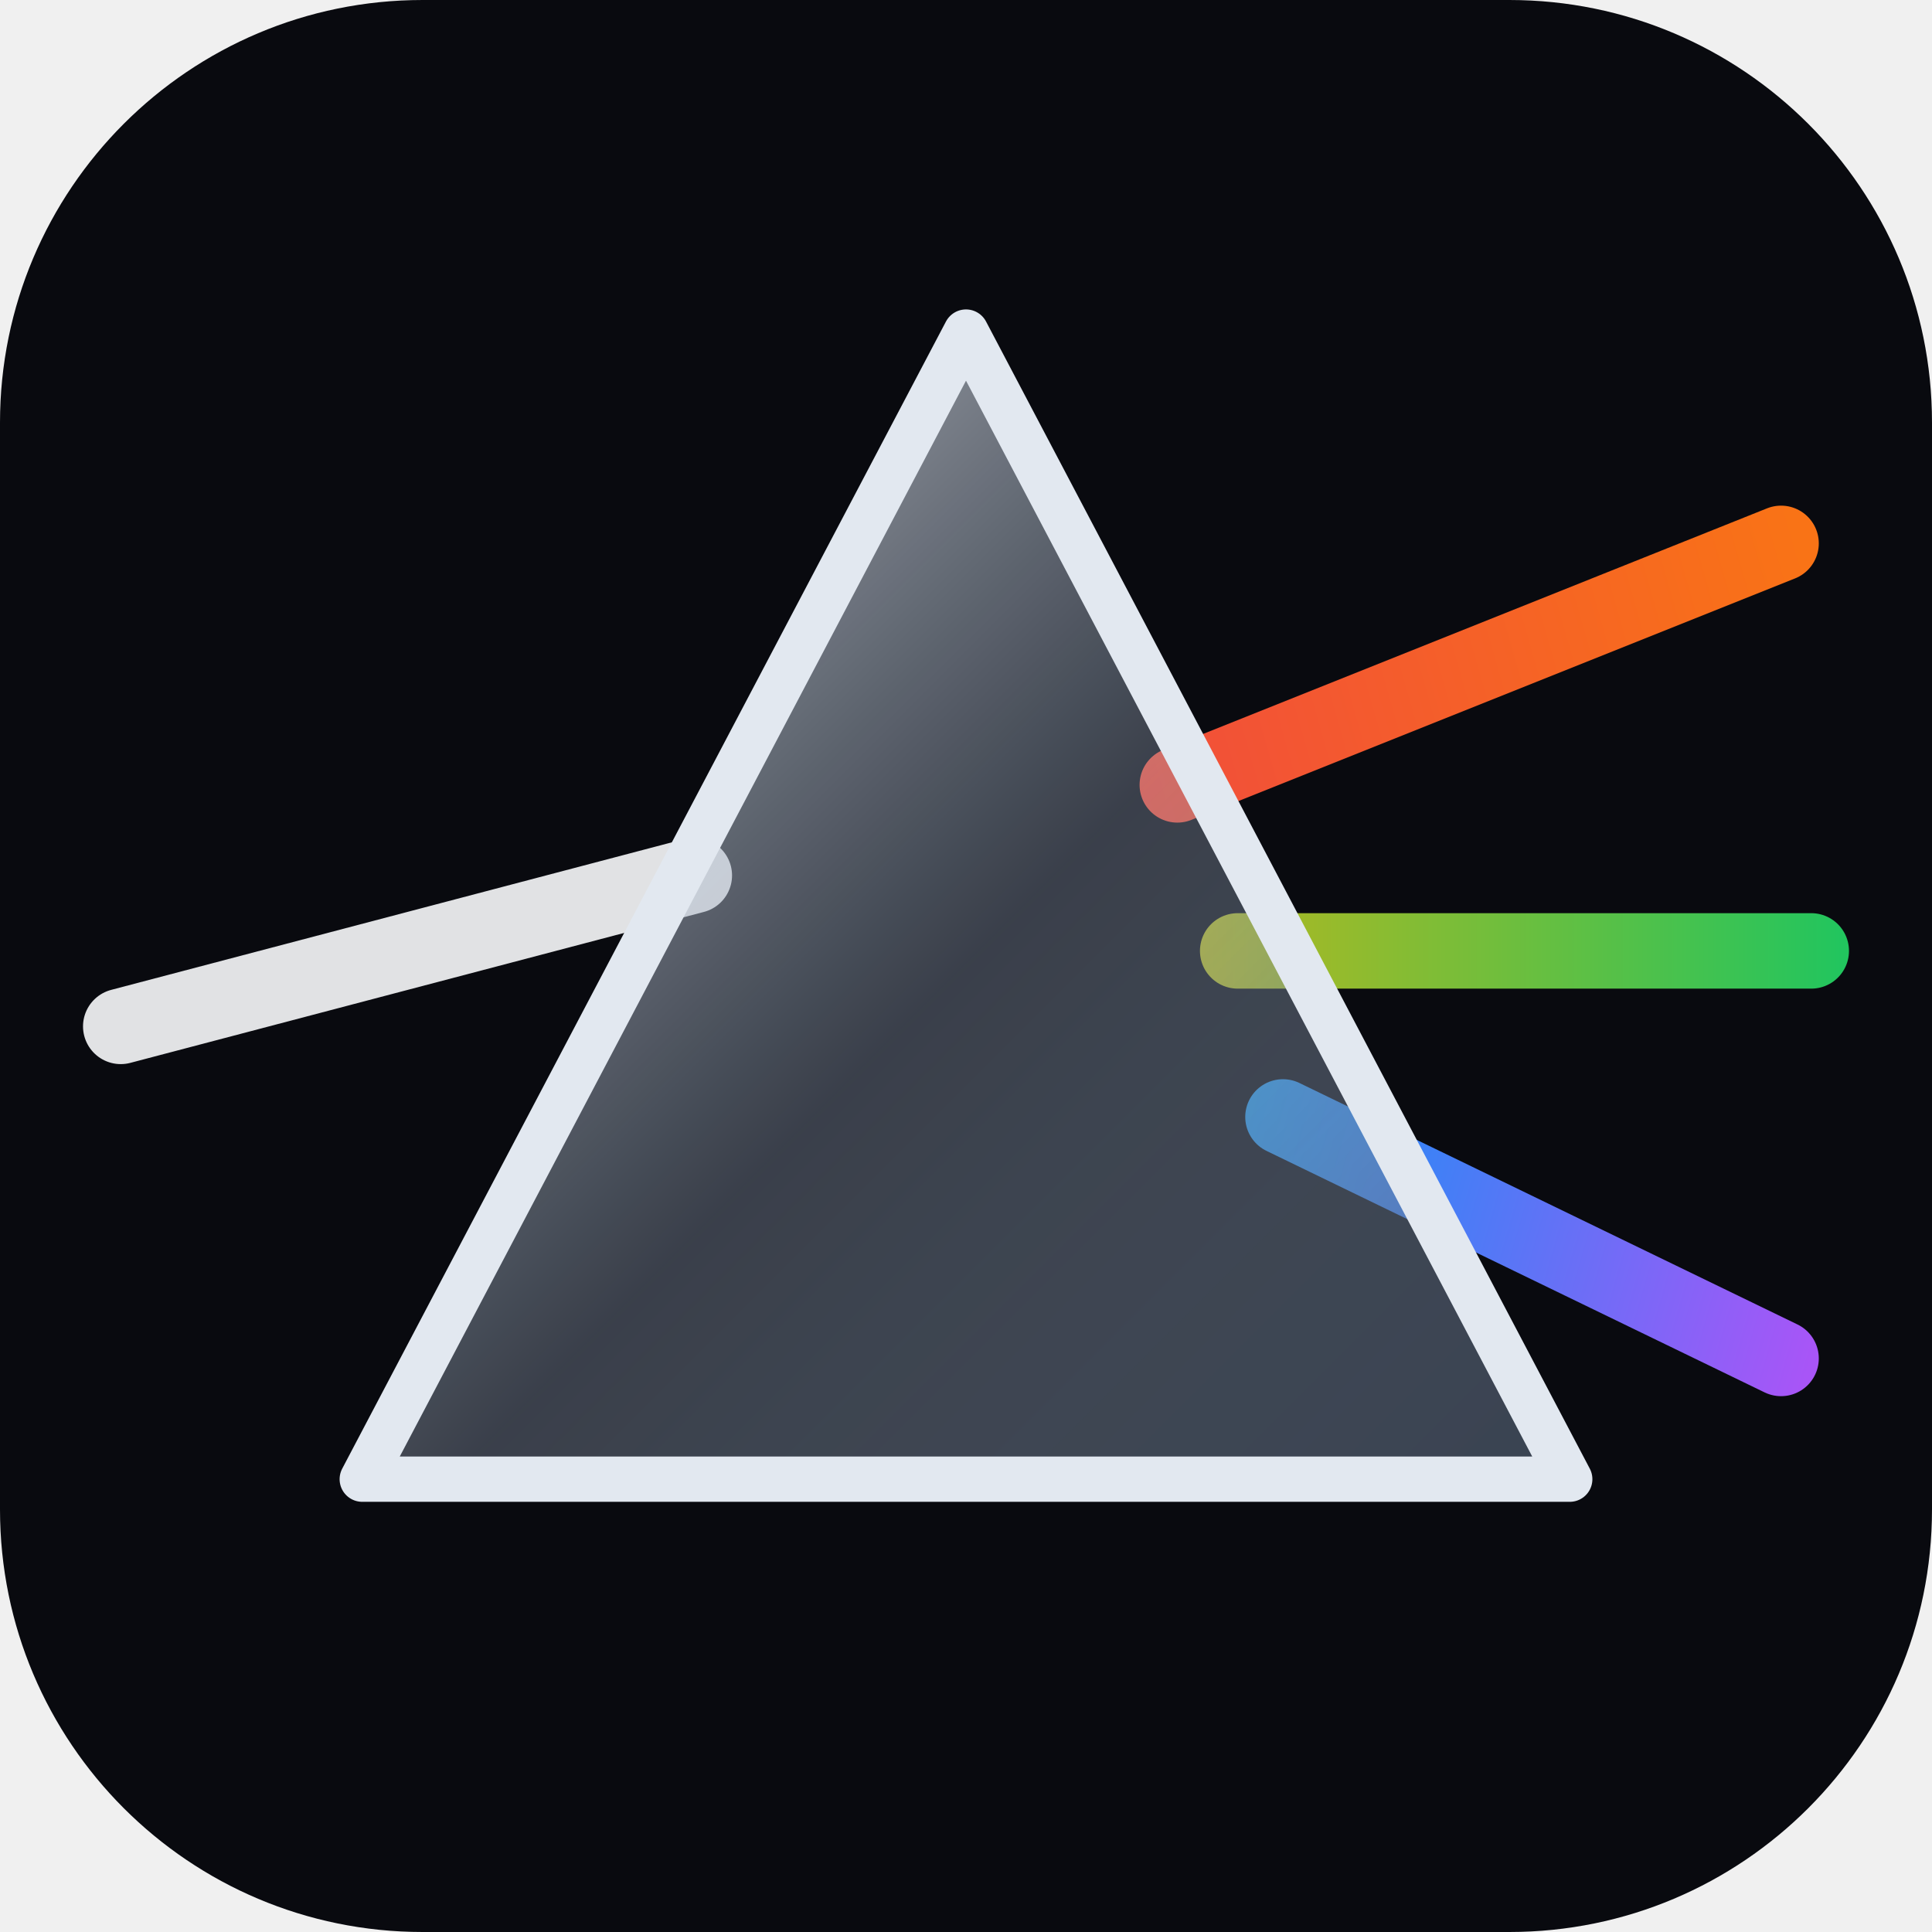
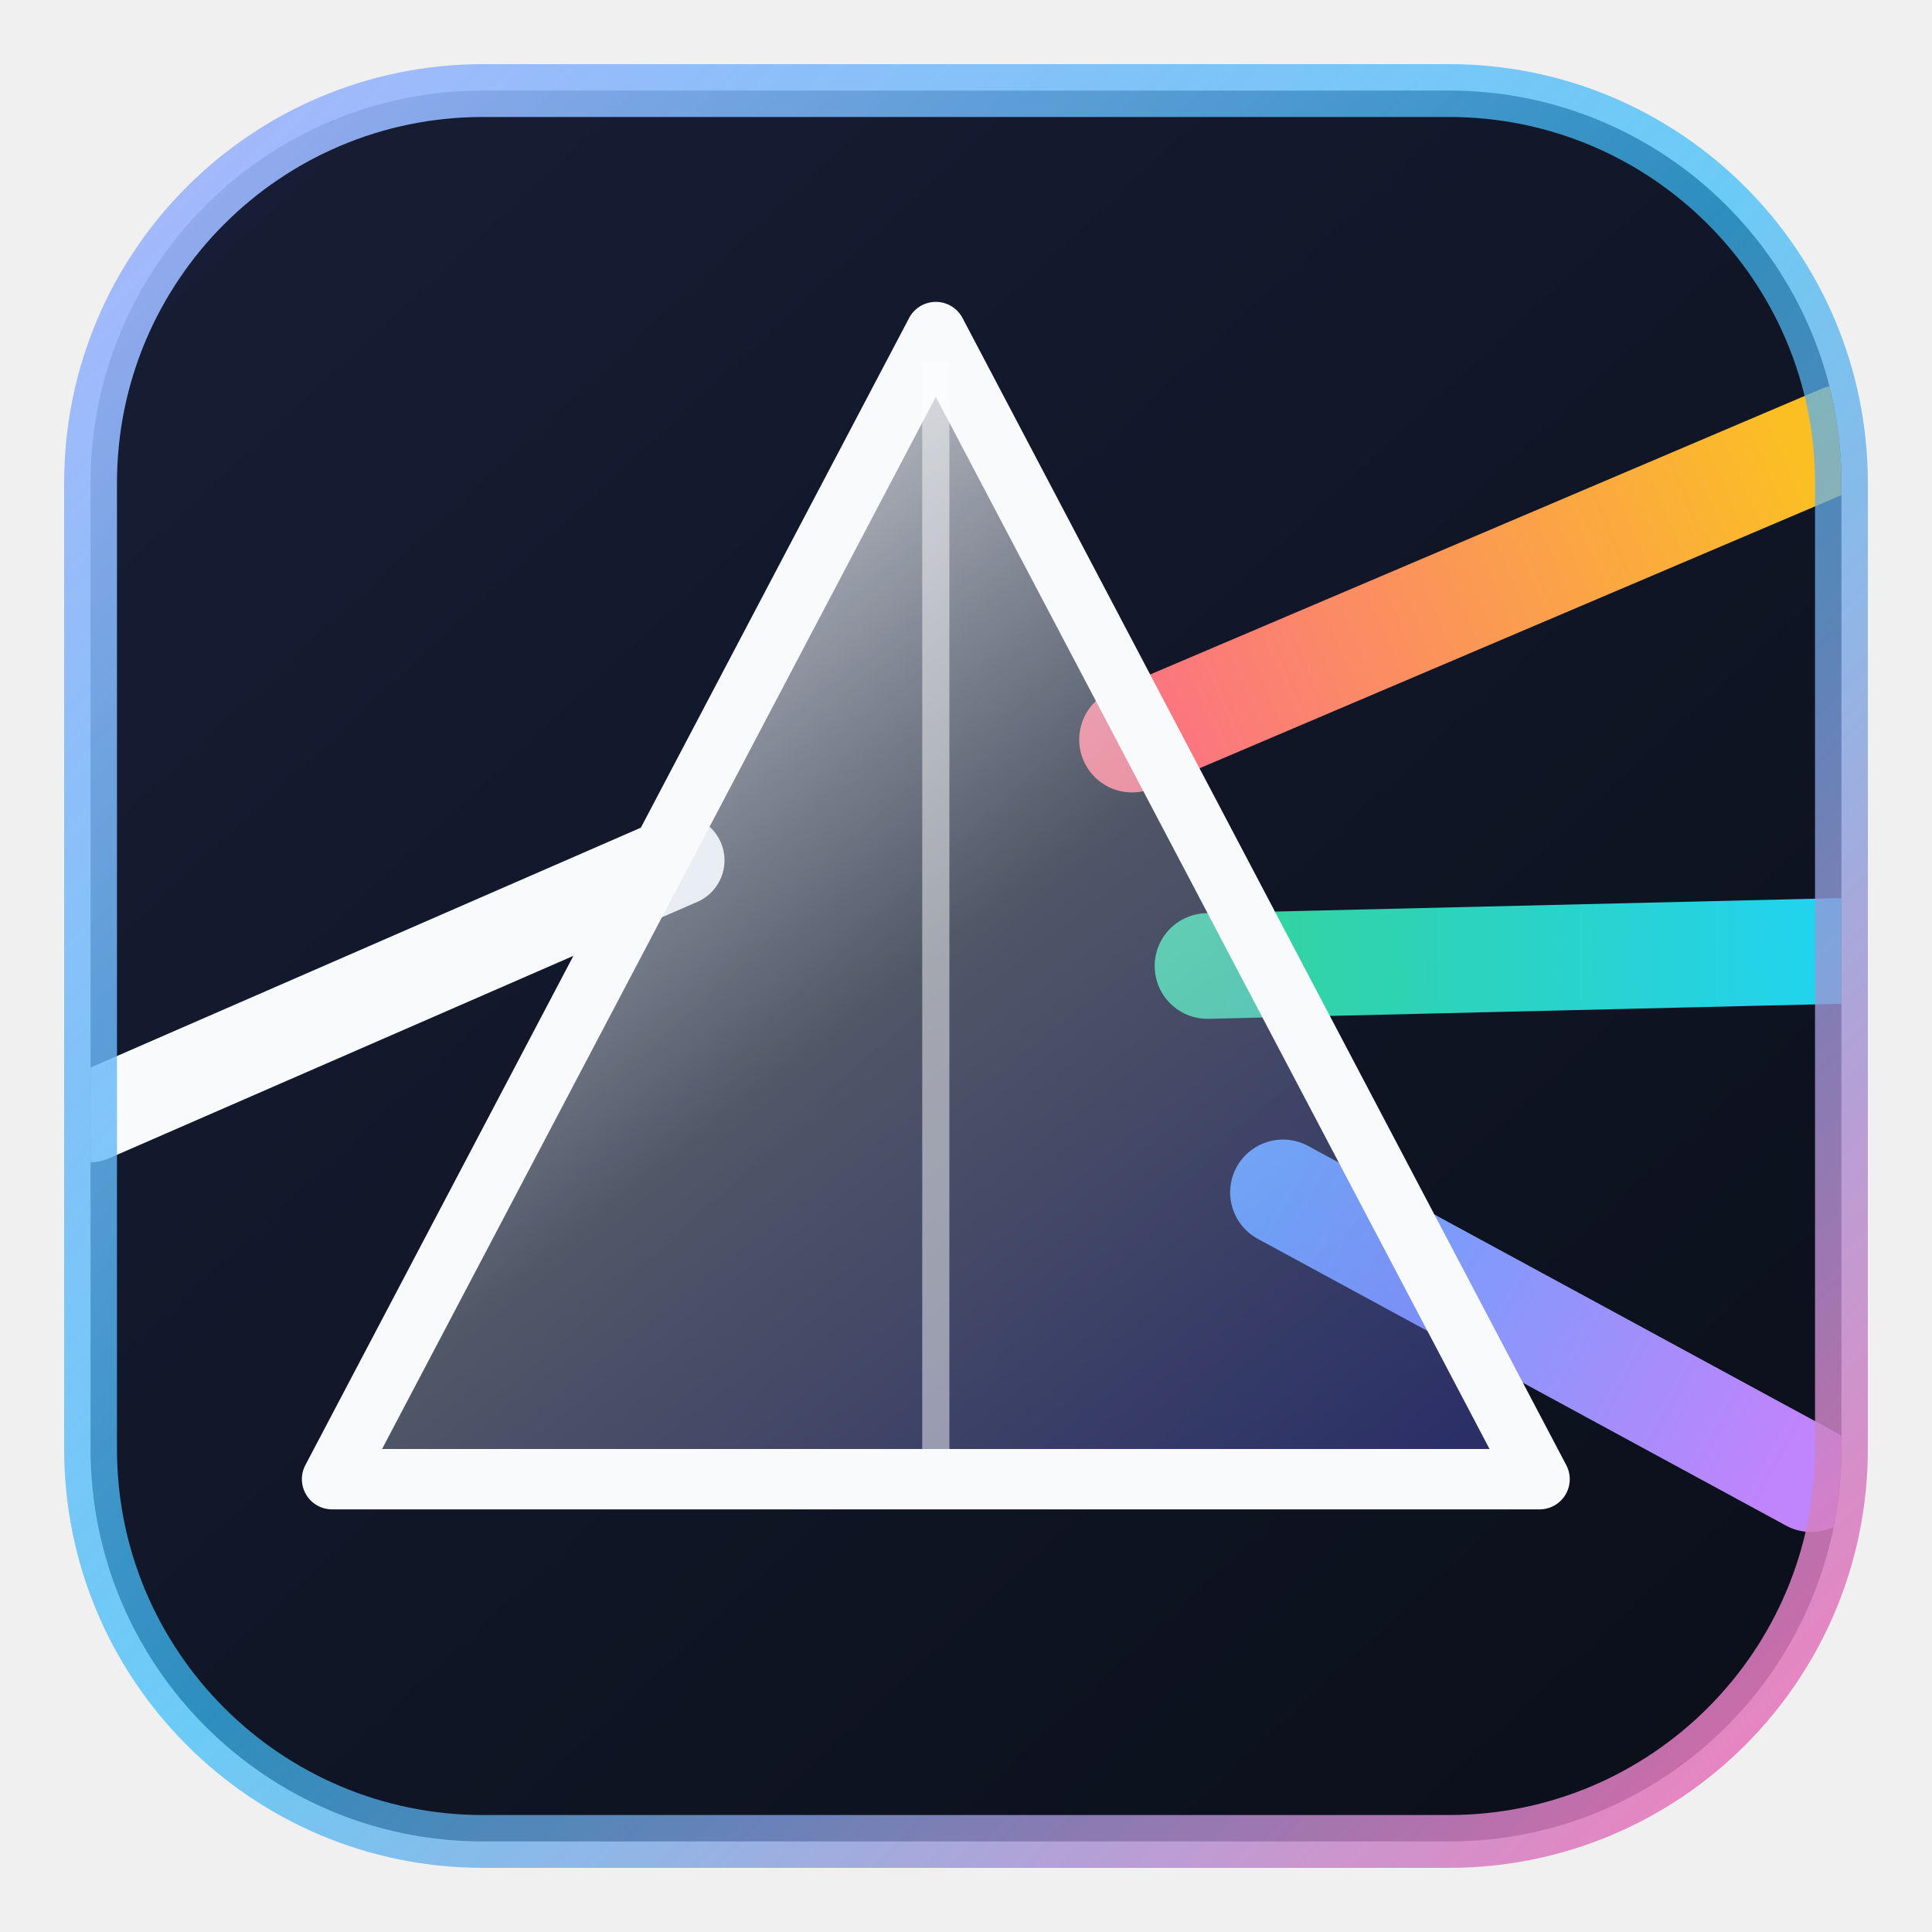
<svg xmlns="http://www.w3.org/2000/svg" viewBox="0 0 128 128" fill="none">
  <defs>
-     <linearGradient id="prismBody" x1="20" y1="20" x2="108" y2="108" gradientUnits="userSpaceOnUse">
-       <stop offset="0%" stop-color="#F8FAFC" stop-opacity="0.95" />
-       <stop offset="50%" stop-color="#94A3B8" stop-opacity="0.35" />
-       <stop offset="100%" stop-color="#475569" stop-opacity="0.7" />
+     <clipPath id="pm-badge-clip">
+       <rect x="6" y="6" width="116" height="116" rx="26" />
+     </clipPath>
+     <linearGradient id="pm-bg" x1="12" y1="8" x2="116" y2="120" gradientUnits="userSpaceOnUse">
+       <stop offset="0%" stop-color="#171E35" />
+       <stop offset="100%" stop-color="#0B0F1A" />
    </linearGradient>
-     <linearGradient id="spectrum1" x1="64" y1="54" x2="120" y2="38" gradientUnits="userSpaceOnUse">
-       <stop offset="0%" stop-color="#EF4444" />
-       <stop offset="100%" stop-color="#F97316" />
+     <linearGradient id="pm-rim" x1="8" y1="8" x2="120" y2="120" gradientUnits="userSpaceOnUse">
+       <stop offset="0%" stop-color="#A5B4FC" stop-opacity="0.95" />
+       <stop offset="50%" stop-color="#38BDF8" stop-opacity="0.72" />
+       <stop offset="100%" stop-color="#F472B6" stop-opacity="0.9" />
    </linearGradient>
-     <linearGradient id="spectrum2" x1="64" y1="64" x2="122" y2="64" gradientUnits="userSpaceOnUse">
-       <stop offset="0%" stop-color="#EAB308" />
-       <stop offset="100%" stop-color="#22C55E" />
+     <linearGradient id="pm-warm" x1="75" y1="49" x2="119" y2="30" gradientUnits="userSpaceOnUse">
+       <stop offset="0%" stop-color="#FB7185" />
+       <stop offset="100%" stop-color="#FBBF24" />
    </linearGradient>
-     <linearGradient id="spectrum3" x1="64" y1="74" x2="120" y2="90" gradientUnits="userSpaceOnUse">
-       <stop offset="0%" stop-color="#06B6D4" />
-       <stop offset="50%" stop-color="#3B82F6" />
-       <stop offset="100%" stop-color="#A855F7" />
+     <linearGradient id="pm-mid" x1="80" y1="64" x2="120" y2="63" gradientUnits="userSpaceOnUse">
+       <stop offset="0%" stop-color="#34D399" />
+       <stop offset="100%" stop-color="#22D3EE" />
+     </linearGradient>
+     <linearGradient id="pm-cool" x1="85" y1="79" x2="118" y2="97" gradientUnits="userSpaceOnUse">
+       <stop offset="0%" stop-color="#60A5FA" />
+       <stop offset="100%" stop-color="#C084FC" />
+     </linearGradient>
+     <linearGradient id="pm-glass" x1="36" y1="24" x2="94" y2="98" gradientUnits="userSpaceOnUse">
+       <stop offset="0%" stop-color="#FFFFFF" stop-opacity="0.92" />
+       <stop offset="50%" stop-color="#CBD5E1" stop-opacity="0.34" />
+       <stop offset="100%" stop-color="#6366F1" stop-opacity="0.34" />
    </linearGradient>
  </defs>
-   <rect width="128" height="128" rx="28" fill="#090A0F" />
-   <path d="M8 68L46 58" stroke="#F8FAFC" stroke-width="5" stroke-linecap="round" opacity="0.9" />
-   <path d="M78 52L118 36" stroke="url(#spectrum1)" stroke-width="5" stroke-linecap="round" />
-   <path d="M82 63L120 63" stroke="url(#spectrum2)" stroke-width="5" stroke-linecap="round" />
-   <path d="M85 74L118 90" stroke="url(#spectrum3)" stroke-width="5" stroke-linecap="round" />
-   <polygon points="64,22 24,98 104,98" fill="url(#prismBody)" stroke="#E2E8F0" stroke-width="3" stroke-linejoin="round" />
+   <rect x="6" y="6" width="116" height="116" rx="26" fill="url(#pm-bg)" />
+   <g clip-path="url(#pm-badge-clip)">
+     <path d="M6 74L45 57" stroke="#F8FAFC" stroke-width="6" stroke-linecap="round" />
+     <path d="M75 49L122 29" stroke="url(#pm-warm)" stroke-width="7" stroke-linecap="round" />
+     <path d="M80 64L122 63" stroke="url(#pm-mid)" stroke-width="7" stroke-linecap="round" />
+     <path d="M85 79L120 98" stroke="url(#pm-cool)" stroke-width="7" stroke-linecap="round" />
+     <polygon points="62,22 22,98 102,98" fill="url(#pm-glass)" stroke="#F8FAFC" stroke-width="4" stroke-linejoin="round" />
+     <line x1="62" y1="24" x2="62" y2="96" stroke="#FFFFFF" stroke-width="1.8" stroke-opacity="0.48" />
+   </g>
+   <rect x="6" y="6" width="116" height="116" rx="26" fill="none" stroke="url(#pm-rim)" stroke-width="3.5" />
</svg>
